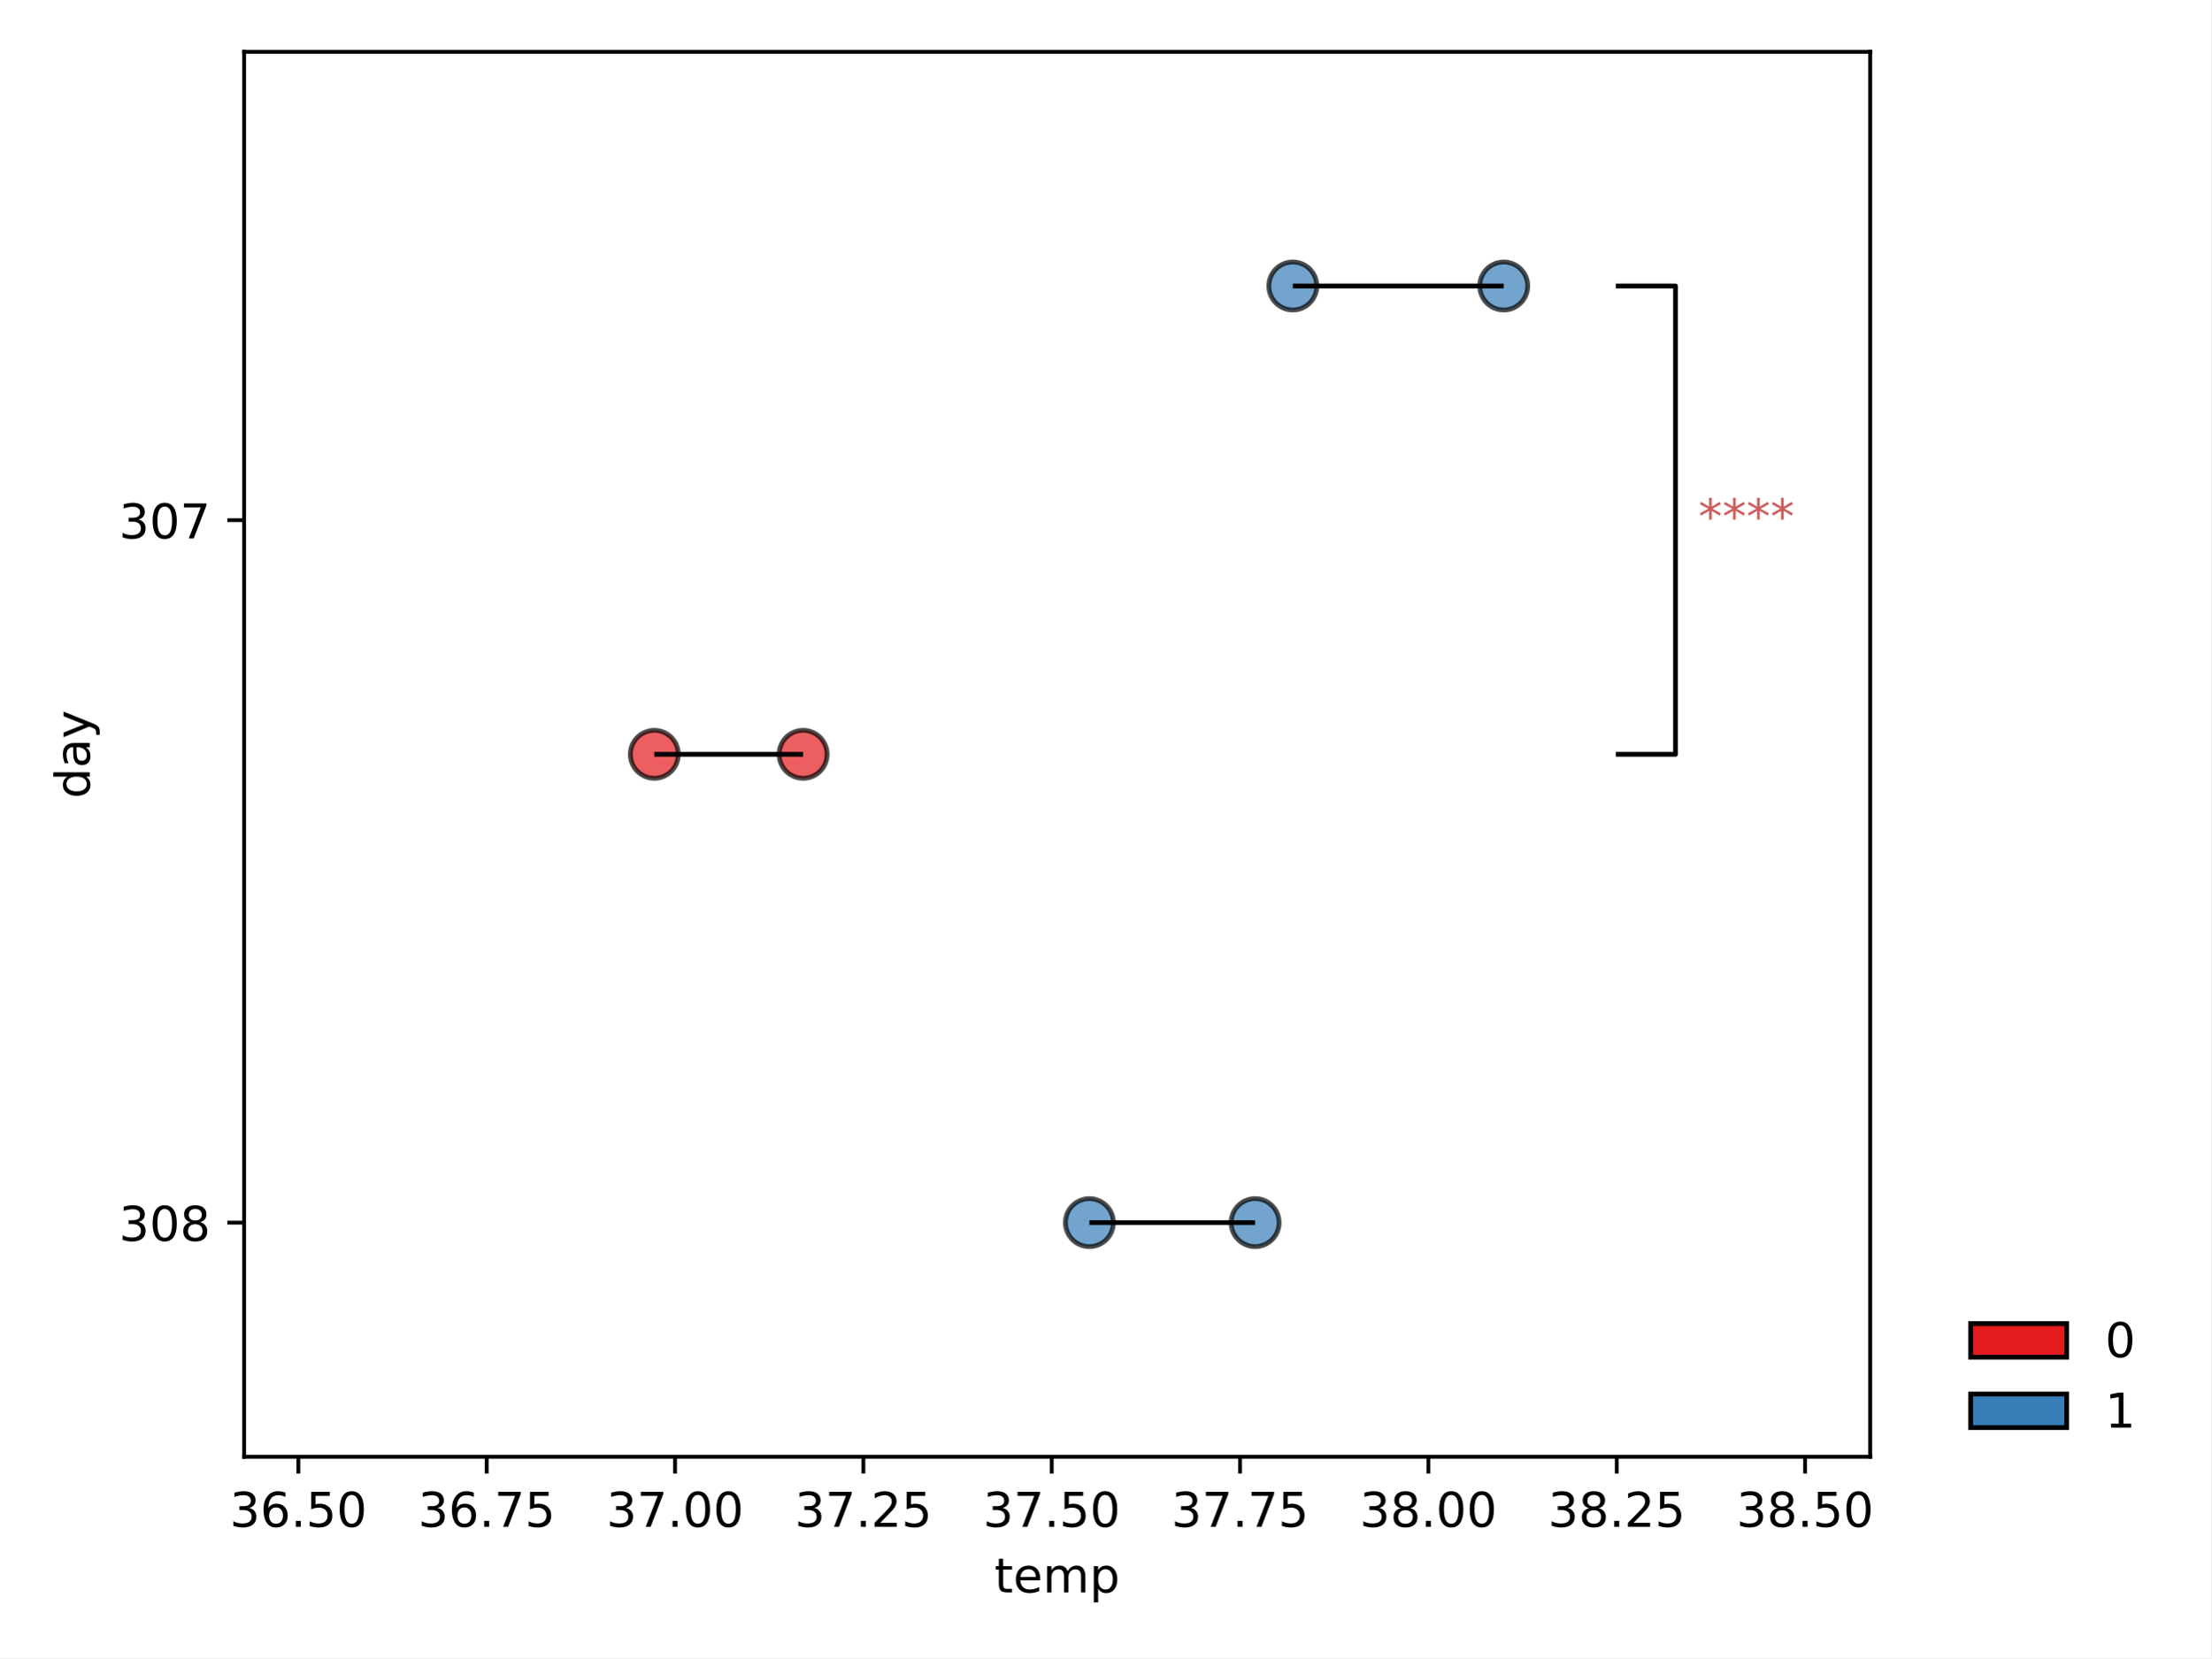
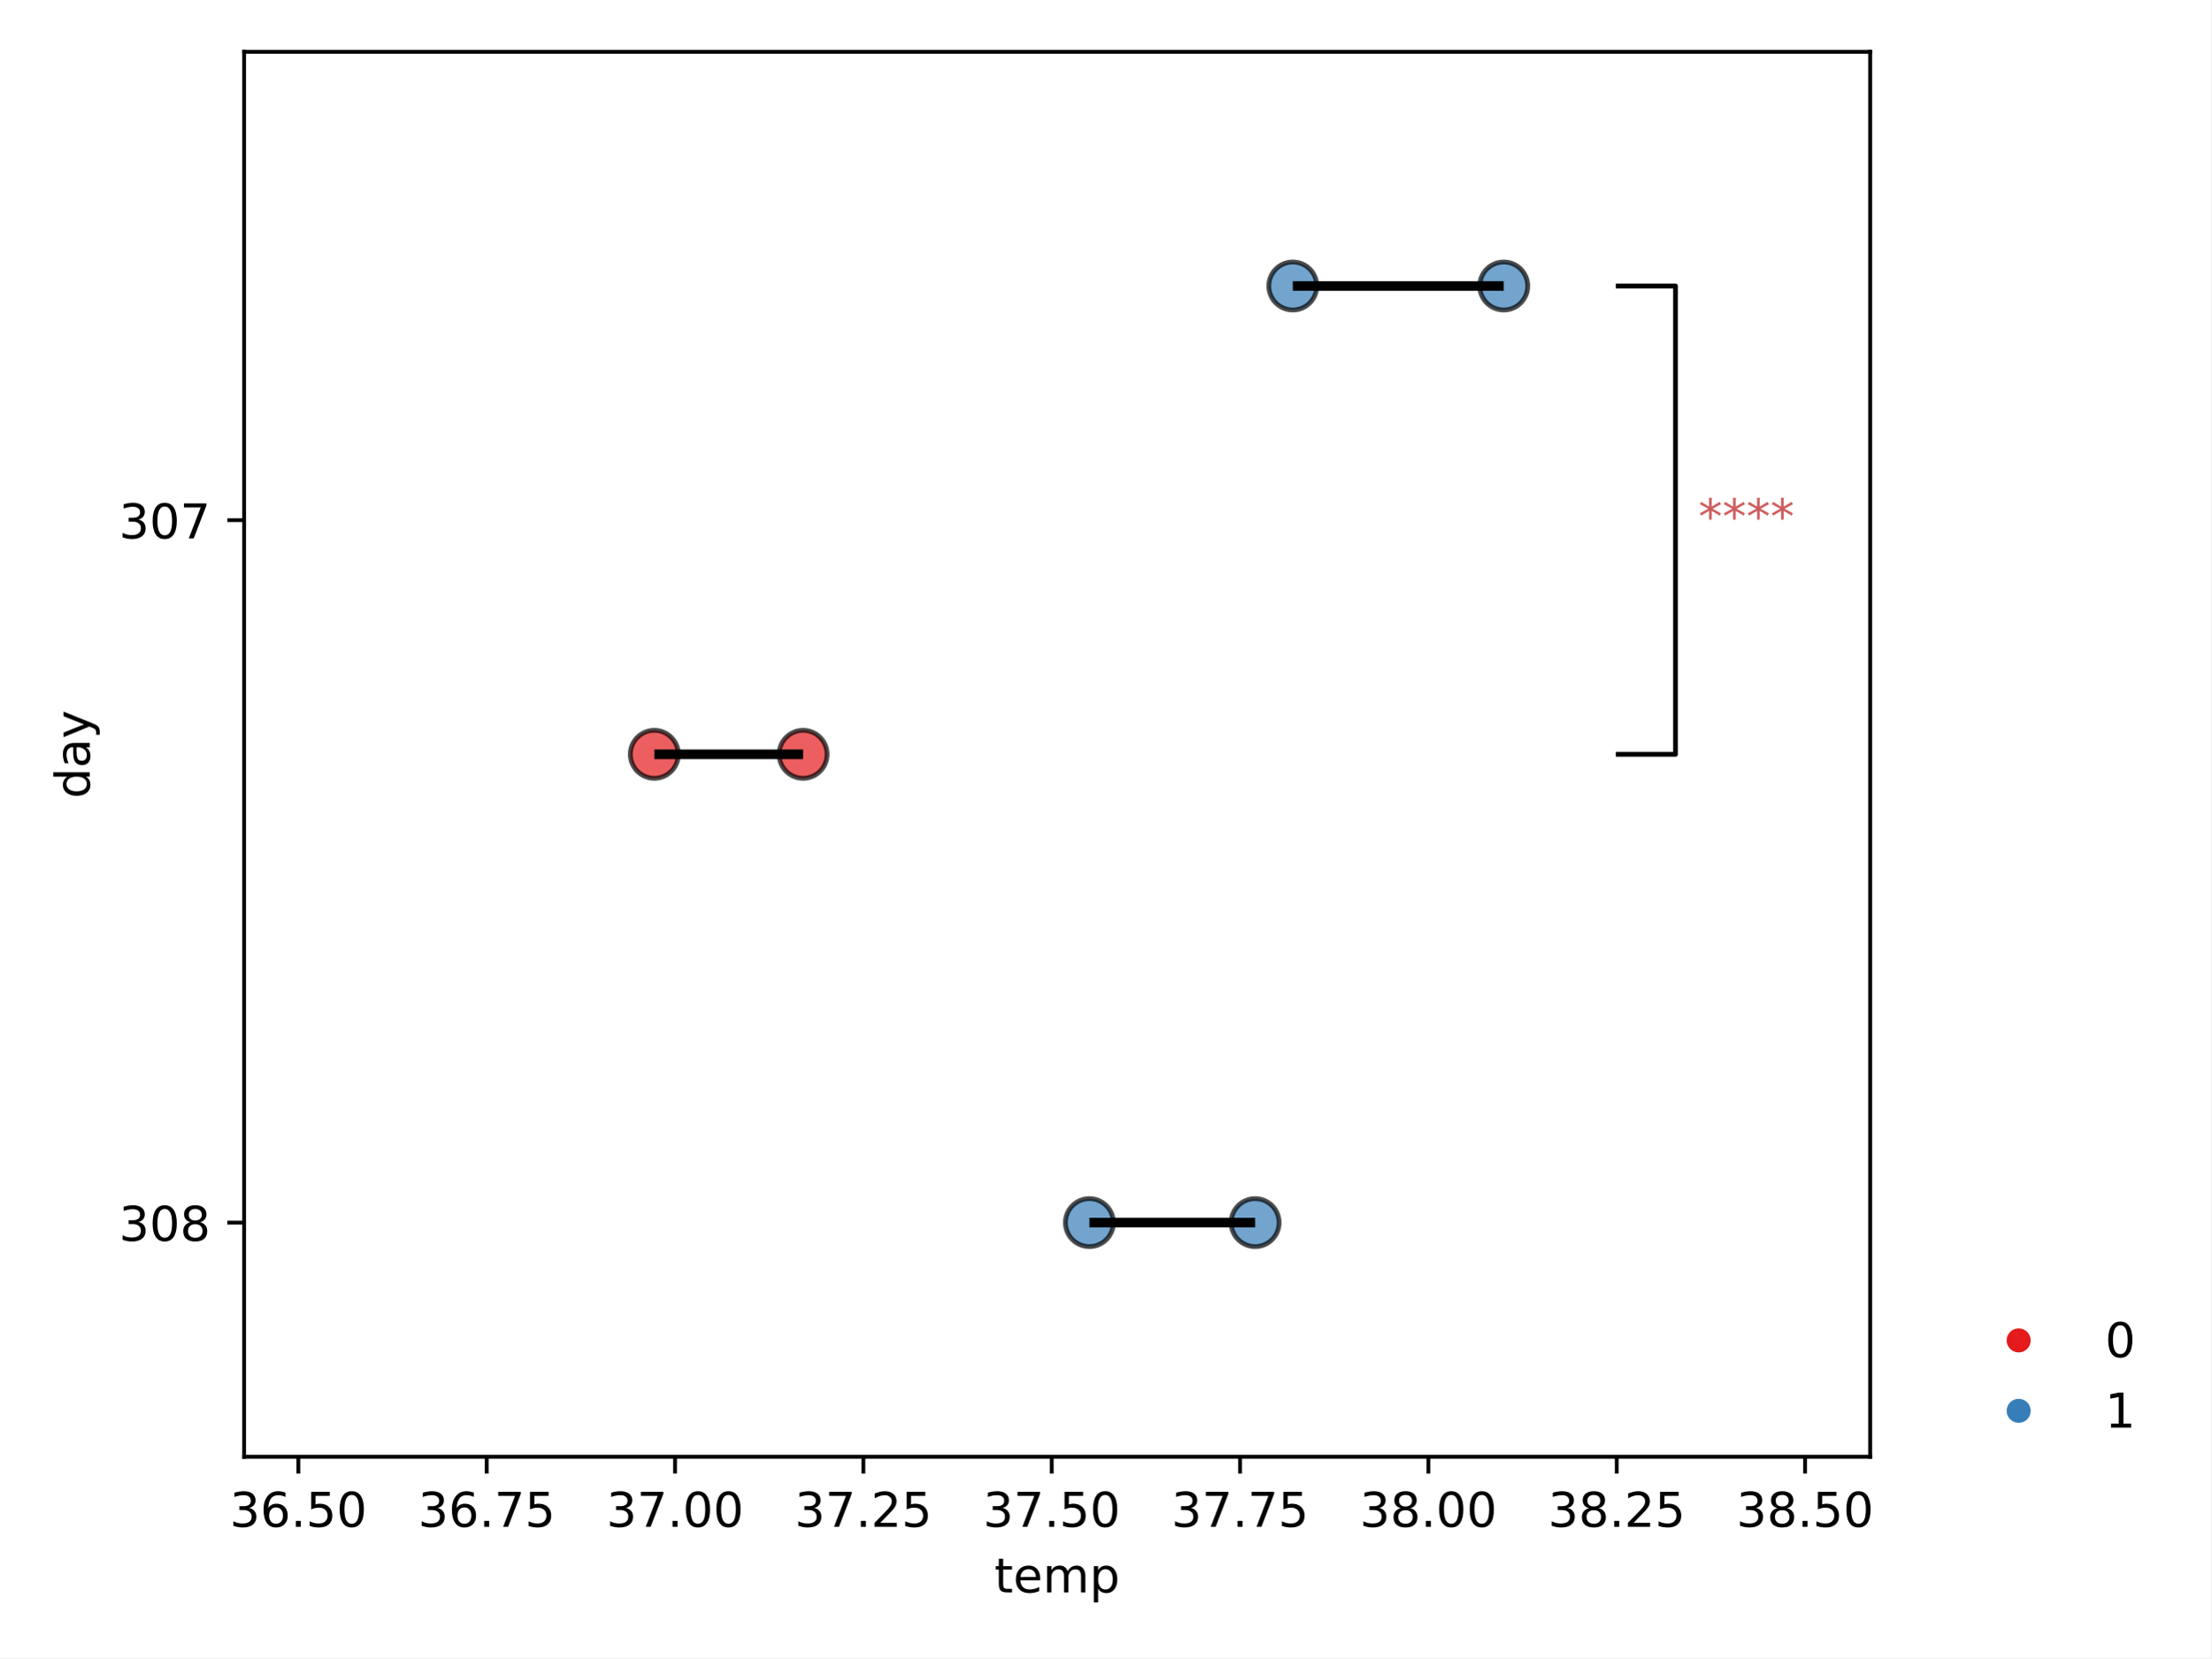
<svg xmlns="http://www.w3.org/2000/svg" xmlns:xlink="http://www.w3.org/1999/xlink" height="345.6pt" version="1.1" viewBox="0 0 460.8 345.6" width="460.8pt">
  <defs>
    <style type="text/css">
*{stroke-linecap:butt;stroke-linejoin:round;}
  </style>
  </defs>
  <g id="figure_1">
    <g id="patch_1">
      <path d="M 0 345.6  L 460.8 345.6  L 460.8 0  L 0 0  z " style="fill:#ffffff;" />
    </g>
    <g id="axes_1">
      <g id="patch_2">
        <path d="M 50.87 303.64  L 389.754 303.64  L 389.754 10.8  L 50.87 10.8  z " style="fill:#ffffff;" />
      </g>
      <g id="PathCollection_1">
        <defs>
-           <path d="M 0 5  C 1.326 5 2.598 4.473 3.536 3.536  C 4.473 2.598 5 1.326 5 0  C 5 -1.326 4.473 -2.598 3.536 -3.536  C 2.598 -4.473 1.326 -5 0 -5  C -1.326 -5 -2.598 -4.473 -3.536 -3.536  C -4.473 -2.598 -5 -1.326 -5 0  C -5 1.326 -4.473 2.598 -3.536 3.536  C -2.598 4.473 -1.326 5 0 5  z " id="mc88452287e" style="stroke:#000000;stroke-opacity:0.7;" />
+           <path d="M 0 5  C 1.326 5 2.598 4.473 3.536 3.536  C 4.473 2.598 5 1.326 5 0  C 5 -1.326 4.473 -2.598 3.536 -3.536  C 2.598 -4.473 1.326 -5 0 -5  C -1.326 -5 -2.598 -4.473 -3.536 -3.536  C -4.473 -2.598 -5 -1.326 -5 0  C -5 1.326 -4.473 2.598 -3.536 3.536  C -2.598 4.473 -1.326 5 0 5  z " id="m93b5e9d692" style="stroke:#000000;stroke-opacity:0.7;" />
        </defs>
-         <g clip-path="url(#pe073f5d0da)">
-           <use style="fill:#377eb8;fill-opacity:0.7;stroke:#000000;stroke-opacity:0.7;" x="227.032" xlink:href="#mc88452287e" y="254.833" />
-           <use style="fill:#377eb8;fill-opacity:0.7;stroke:#000000;stroke-opacity:0.7;" x="261.573" xlink:href="#mc88452287e" y="254.833" />
+         <g clip-path="url(#p6d9bc0dc22)">
+           <use style="fill:#377eb8;fill-opacity:0.7;stroke:#000000;stroke-opacity:0.7;" x="227.032" xlink:href="#m93b5e9d692" y="254.833" />
+           <use style="fill:#377eb8;fill-opacity:0.7;stroke:#000000;stroke-opacity:0.7;" x="261.573" xlink:href="#m93b5e9d692" y="254.833" />
        </g>
      </g>
      <g id="PathCollection_2">
        <defs>
-           <path d="M 0 5  C 1.326 5 2.598 4.473 3.536 3.536  C 4.473 2.598 5 1.326 5 0  C 5 -1.326 4.473 -2.598 3.536 -3.536  C 2.598 -4.473 1.326 -5 0 -5  C -1.326 -5 -2.598 -4.473 -3.536 -3.536  C -4.473 -2.598 -5 -1.326 -5 0  C -5 1.326 -4.473 2.598 -3.536 3.536  C -2.598 4.473 -1.326 5 0 5  z " id="mb4279dfd6c" style="stroke:#000000;stroke-opacity:0.7;" />
+           <path d="M 0 5  C 1.326 5 2.598 4.473 3.536 3.536  C 4.473 2.598 5 1.326 5 0  C 5 -1.326 4.473 -2.598 3.536 -3.536  C 2.598 -4.473 1.326 -5 0 -5  C -1.326 -5 -2.598 -4.473 -3.536 -3.536  C -4.473 -2.598 -5 -1.326 -5 0  C -5 1.326 -4.473 2.598 -3.536 3.536  C -2.598 4.473 -1.326 5 0 5  z " id="m8e03b56d2f" style="stroke:#000000;stroke-opacity:0.7;" />
        </defs>
-         <g clip-path="url(#pe073f5d0da)">
-           <use style="fill:#e41a1c;fill-opacity:0.7;stroke:#000000;stroke-opacity:0.7;" x="136.36" xlink:href="#mb4279dfd6c" y="157.22" />
-           <use style="fill:#e41a1c;fill-opacity:0.7;stroke:#000000;stroke-opacity:0.7;" x="167.369" xlink:href="#mb4279dfd6c" y="157.22" />
+         <g clip-path="url(#p6d9bc0dc22)">
+           <use style="fill:#e41a1c;fill-opacity:0.7;stroke:#000000;stroke-opacity:0.7;" x="136.36" xlink:href="#m8e03b56d2f" y="157.22" />
+           <use style="fill:#e41a1c;fill-opacity:0.7;stroke:#000000;stroke-opacity:0.7;" x="167.369" xlink:href="#m8e03b56d2f" y="157.22" />
        </g>
      </g>
      <g id="PathCollection_3">
-         <g clip-path="url(#pe073f5d0da)">
-           <use style="fill:#377eb8;fill-opacity:0.7;stroke:#000000;stroke-opacity:0.7;" x="269.424" xlink:href="#mc88452287e" y="59.607" />
-           <use style="fill:#377eb8;fill-opacity:0.7;stroke:#000000;stroke-opacity:0.7;" x="313.386" xlink:href="#mc88452287e" y="59.607" />
+         <g clip-path="url(#p6d9bc0dc22)">
+           <use style="fill:#377eb8;fill-opacity:0.7;stroke:#000000;stroke-opacity:0.7;" x="269.424" xlink:href="#m93b5e9d692" y="59.607" />
+           <use style="fill:#377eb8;fill-opacity:0.7;stroke:#000000;stroke-opacity:0.7;" x="313.386" xlink:href="#m93b5e9d692" y="59.607" />
        </g>
      </g>
      <g id="matplotlib.axis_1">
        <g id="xtick_1">
          <g id="line2d_1">
            <defs>
-               <path d="M 0 0  L 0 3.5  " id="m161fb39356" style="stroke:#000000;stroke-width:0.8;" />
-             </defs>
-             <g>
-               <use style="stroke:#000000;stroke-width:0.8;" x="62.175" xlink:href="#m161fb39356" y="303.64" />
+               <path d="M 0 0  L 0 3.5  " id="m861c8d8073" style="stroke:#000000;stroke-width:0.8;" />
+             </defs>
+             <g>
+               <use style="stroke:#000000;stroke-width:0.8;" x="62.175" xlink:href="#m861c8d8073" y="303.64" />
            </g>
          </g>
          <g id="text_1">
            <defs>
              <path d="M 40.578 39.312  Q 47.656 37.797 51.625 33  Q 55.609 28.219 55.609 21.188  Q 55.609 10.406 48.188 4.484  Q 40.766 -1.422 27.094 -1.422  Q 22.516 -1.422 17.656 -0.516  Q 12.797 0.391 7.625 2.203  L 7.625 11.719  Q 11.719 9.328 16.594 8.109  Q 21.484 6.891 26.812 6.891  Q 36.078 6.891 40.938 10.547  Q 45.797 14.203 45.797 21.188  Q 45.797 27.641 41.281 31.266  Q 36.766 34.906 28.719 34.906  L 20.219 34.906  L 20.219 43.016  L 29.109 43.016  Q 36.375 43.016 40.234 45.922  Q 44.094 48.828 44.094 54.297  Q 44.094 59.906 40.109 62.906  Q 36.141 65.922 28.719 65.922  Q 24.656 65.922 20.016 65.031  Q 15.375 64.156 9.812 62.312  L 9.812 71.094  Q 15.438 72.656 20.344 73.438  Q 25.25 74.219 29.594 74.219  Q 40.828 74.219 47.359 69.109  Q 53.906 64.016 53.906 55.328  Q 53.906 49.266 50.438 45.094  Q 46.969 40.922 40.578 39.312  z " id="DejaVuSans-51" />
              <path d="M 33.016 40.375  Q 26.375 40.375 22.484 35.828  Q 18.609 31.297 18.609 23.391  Q 18.609 15.531 22.484 10.953  Q 26.375 6.391 33.016 6.391  Q 39.656 6.391 43.531 10.953  Q 47.406 15.531 47.406 23.391  Q 47.406 31.297 43.531 35.828  Q 39.656 40.375 33.016 40.375  z M 52.594 71.297  L 52.594 62.312  Q 48.875 64.062 45.094 64.984  Q 41.312 65.922 37.594 65.922  Q 27.828 65.922 22.672 59.328  Q 17.531 52.734 16.797 39.406  Q 19.672 43.656 24.016 45.922  Q 28.375 48.188 33.594 48.188  Q 44.578 48.188 50.953 41.516  Q 57.328 34.859 57.328 23.391  Q 57.328 12.156 50.688 5.359  Q 44.047 -1.422 33.016 -1.422  Q 20.359 -1.422 13.672 8.266  Q 6.984 17.969 6.984 36.375  Q 6.984 53.656 15.188 63.938  Q 23.391 74.219 37.203 74.219  Q 40.922 74.219 44.703 73.484  Q 48.484 72.75 52.594 71.297  z " id="DejaVuSans-54" />
              <path d="M 10.688 12.406  L 21 12.406  L 21 0  L 10.688 0  z " id="DejaVuSans-46" />
              <path d="M 10.797 72.906  L 49.516 72.906  L 49.516 64.594  L 19.828 64.594  L 19.828 46.734  Q 21.969 47.469 24.109 47.828  Q 26.266 48.188 28.422 48.188  Q 40.625 48.188 47.75 41.5  Q 54.891 34.812 54.891 23.391  Q 54.891 11.625 47.562 5.094  Q 40.234 -1.422 26.906 -1.422  Q 22.312 -1.422 17.547 -0.641  Q 12.797 0.141 7.719 1.703  L 7.719 11.625  Q 12.109 9.234 16.797 8.062  Q 21.484 6.891 26.703 6.891  Q 35.156 6.891 40.078 11.328  Q 45.016 15.766 45.016 23.391  Q 45.016 31 40.078 35.438  Q 35.156 39.891 26.703 39.891  Q 22.75 39.891 18.812 39.016  Q 14.891 38.141 10.797 36.281  z " id="DejaVuSans-53" />
              <path d="M 31.781 66.406  Q 24.172 66.406 20.328 58.906  Q 16.5 51.422 16.5 36.375  Q 16.5 21.391 20.328 13.891  Q 24.172 6.391 31.781 6.391  Q 39.453 6.391 43.281 13.891  Q 47.125 21.391 47.125 36.375  Q 47.125 51.422 43.281 58.906  Q 39.453 66.406 31.781 66.406  z M 31.781 74.219  Q 44.047 74.219 50.516 64.516  Q 56.984 54.828 56.984 36.375  Q 56.984 17.969 50.516 8.266  Q 44.047 -1.422 31.781 -1.422  Q 19.531 -1.422 13.062 8.266  Q 6.594 17.969 6.594 36.375  Q 6.594 54.828 13.062 64.516  Q 19.531 74.219 31.781 74.219  z " id="DejaVuSans-48" />
            </defs>
            <g transform="translate(47.86044 318.2384)scale(0.1 -0.1)">
              <use xlink:href="#DejaVuSans-51" />
              <use x="63.623" xlink:href="#DejaVuSans-54" />
              <use x="127.246" xlink:href="#DejaVuSans-46" />
              <use x="159.033" xlink:href="#DejaVuSans-53" />
              <use x="222.656" xlink:href="#DejaVuSans-48" />
            </g>
          </g>
        </g>
        <g id="xtick_2">
          <g id="line2d_2">
            <g>
-               <use style="stroke:#000000;stroke-width:0.8;" x="101.426" xlink:href="#m161fb39356" y="303.64" />
+               <use style="stroke:#000000;stroke-width:0.8;" x="101.426" xlink:href="#m861c8d8073" y="303.64" />
            </g>
          </g>
          <g id="text_2">
            <defs>
              <path d="M 8.203 72.906  L 55.078 72.906  L 55.078 68.703  L 28.609 0  L 18.312 0  L 43.219 64.594  L 8.203 64.594  z " id="DejaVuSans-55" />
            </defs>
            <g transform="translate(87.11221 318.2384)scale(0.1 -0.1)">
              <use xlink:href="#DejaVuSans-51" />
              <use x="63.623" xlink:href="#DejaVuSans-54" />
              <use x="127.246" xlink:href="#DejaVuSans-46" />
              <use x="159.033" xlink:href="#DejaVuSans-55" />
              <use x="222.656" xlink:href="#DejaVuSans-53" />
            </g>
          </g>
        </g>
        <g id="xtick_3">
          <g id="line2d_3">
            <g>
-               <use style="stroke:#000000;stroke-width:0.8;" x="140.678" xlink:href="#m161fb39356" y="303.64" />
+               <use style="stroke:#000000;stroke-width:0.8;" x="140.678" xlink:href="#m861c8d8073" y="303.64" />
            </g>
          </g>
          <g id="text_3">
            <g transform="translate(126.364 318.2384)scale(0.1 -0.1)">
              <use xlink:href="#DejaVuSans-51" />
              <use x="63.623" xlink:href="#DejaVuSans-55" />
              <use x="127.246" xlink:href="#DejaVuSans-46" />
              <use x="159.033" xlink:href="#DejaVuSans-48" />
              <use x="222.656" xlink:href="#DejaVuSans-48" />
            </g>
          </g>
        </g>
        <g id="xtick_4">
          <g id="line2d_4">
            <g>
-               <use style="stroke:#000000;stroke-width:0.8;" x="179.93" xlink:href="#m161fb39356" y="303.64" />
+               <use style="stroke:#000000;stroke-width:0.8;" x="179.93" xlink:href="#m861c8d8073" y="303.64" />
            </g>
          </g>
          <g id="text_4">
            <defs>
              <path d="M 19.188 8.297  L 53.609 8.297  L 53.609 0  L 7.328 0  L 7.328 8.297  Q 12.938 14.109 22.625 23.891  Q 32.328 33.688 34.812 36.531  Q 39.547 41.844 41.422 45.531  Q 43.312 49.219 43.312 52.781  Q 43.312 58.594 39.234 62.25  Q 35.156 65.922 28.609 65.922  Q 23.969 65.922 18.812 64.312  Q 13.672 62.703 7.812 59.422  L 7.812 69.391  Q 13.766 71.781 18.938 73  Q 24.125 74.219 28.422 74.219  Q 39.75 74.219 46.484 68.547  Q 53.219 62.891 53.219 53.422  Q 53.219 48.922 51.531 44.891  Q 49.859 40.875 45.406 35.406  Q 44.188 33.984 37.641 27.219  Q 31.109 20.453 19.188 8.297  z " id="DejaVuSans-50" />
            </defs>
            <g transform="translate(165.6157 318.2384)scale(0.1 -0.1)">
              <use xlink:href="#DejaVuSans-51" />
              <use x="63.623" xlink:href="#DejaVuSans-55" />
              <use x="127.246" xlink:href="#DejaVuSans-46" />
              <use x="159.033" xlink:href="#DejaVuSans-50" />
              <use x="222.656" xlink:href="#DejaVuSans-53" />
            </g>
          </g>
        </g>
        <g id="xtick_5">
          <g id="line2d_5">
            <g>
-               <use style="stroke:#000000;stroke-width:0.8;" x="219.182" xlink:href="#m161fb39356" y="303.64" />
+               <use style="stroke:#000000;stroke-width:0.8;" x="219.182" xlink:href="#m861c8d8073" y="303.64" />
            </g>
          </g>
          <g id="text_5">
            <g transform="translate(204.8675 318.2384)scale(0.1 -0.1)">
              <use xlink:href="#DejaVuSans-51" />
              <use x="63.623" xlink:href="#DejaVuSans-55" />
              <use x="127.246" xlink:href="#DejaVuSans-46" />
              <use x="159.033" xlink:href="#DejaVuSans-53" />
              <use x="222.656" xlink:href="#DejaVuSans-48" />
            </g>
          </g>
        </g>
        <g id="xtick_6">
          <g id="line2d_6">
            <g>
-               <use style="stroke:#000000;stroke-width:0.8;" x="258.433" xlink:href="#m161fb39356" y="303.64" />
+               <use style="stroke:#000000;stroke-width:0.8;" x="258.433" xlink:href="#m861c8d8073" y="303.64" />
            </g>
          </g>
          <g id="text_6">
            <g transform="translate(244.1192 318.2384)scale(0.1 -0.1)">
              <use xlink:href="#DejaVuSans-51" />
              <use x="63.623" xlink:href="#DejaVuSans-55" />
              <use x="127.246" xlink:href="#DejaVuSans-46" />
              <use x="159.033" xlink:href="#DejaVuSans-55" />
              <use x="222.656" xlink:href="#DejaVuSans-53" />
            </g>
          </g>
        </g>
        <g id="xtick_7">
          <g id="line2d_7">
            <g>
-               <use style="stroke:#000000;stroke-width:0.8;" x="297.685" xlink:href="#m161fb39356" y="303.64" />
+               <use style="stroke:#000000;stroke-width:0.8;" x="297.685" xlink:href="#m861c8d8073" y="303.64" />
            </g>
          </g>
          <g id="text_7">
            <defs>
              <path d="M 31.781 34.625  Q 24.75 34.625 20.719 30.859  Q 16.703 27.094 16.703 20.516  Q 16.703 13.922 20.719 10.156  Q 24.75 6.391 31.781 6.391  Q 38.812 6.391 42.859 10.172  Q 46.922 13.969 46.922 20.516  Q 46.922 27.094 42.891 30.859  Q 38.875 34.625 31.781 34.625  z M 21.922 38.812  Q 15.578 40.375 12.031 44.719  Q 8.5 49.078 8.5 55.328  Q 8.5 64.062 14.719 69.141  Q 20.953 74.219 31.781 74.219  Q 42.672 74.219 48.875 69.141  Q 55.078 64.062 55.078 55.328  Q 55.078 49.078 51.531 44.719  Q 48 40.375 41.703 38.812  Q 48.828 37.156 52.797 32.312  Q 56.781 27.484 56.781 20.516  Q 56.781 9.906 50.312 4.234  Q 43.844 -1.422 31.781 -1.422  Q 19.734 -1.422 13.25 4.234  Q 6.781 9.906 6.781 20.516  Q 6.781 27.484 10.781 32.312  Q 14.797 37.156 21.922 38.812  z M 18.312 54.391  Q 18.312 48.734 21.844 45.562  Q 25.391 42.391 31.781 42.391  Q 38.141 42.391 41.719 45.562  Q 45.312 48.734 45.312 54.391  Q 45.312 60.062 41.719 63.234  Q 38.141 66.406 31.781 66.406  Q 25.391 66.406 21.844 63.234  Q 18.312 60.062 18.312 54.391  z " id="DejaVuSans-56" />
            </defs>
            <g transform="translate(283.371 318.2384)scale(0.1 -0.1)">
              <use xlink:href="#DejaVuSans-51" />
              <use x="63.623" xlink:href="#DejaVuSans-56" />
              <use x="127.246" xlink:href="#DejaVuSans-46" />
              <use x="159.033" xlink:href="#DejaVuSans-48" />
              <use x="222.656" xlink:href="#DejaVuSans-48" />
            </g>
          </g>
        </g>
        <g id="xtick_8">
          <g id="line2d_8">
            <g>
-               <use style="stroke:#000000;stroke-width:0.8;" x="336.937" xlink:href="#m161fb39356" y="303.64" />
+               <use style="stroke:#000000;stroke-width:0.8;" x="336.937" xlink:href="#m861c8d8073" y="303.64" />
            </g>
          </g>
          <g id="text_8">
            <g transform="translate(322.6228 318.2384)scale(0.1 -0.1)">
              <use xlink:href="#DejaVuSans-51" />
              <use x="63.623" xlink:href="#DejaVuSans-56" />
              <use x="127.246" xlink:href="#DejaVuSans-46" />
              <use x="159.033" xlink:href="#DejaVuSans-50" />
              <use x="222.656" xlink:href="#DejaVuSans-53" />
            </g>
          </g>
        </g>
        <g id="xtick_9">
          <g id="line2d_9">
            <g>
-               <use style="stroke:#000000;stroke-width:0.8;" x="376.189" xlink:href="#m161fb39356" y="303.64" />
+               <use style="stroke:#000000;stroke-width:0.8;" x="376.189" xlink:href="#m861c8d8073" y="303.64" />
            </g>
          </g>
          <g id="text_9">
            <g transform="translate(361.8745 318.2384)scale(0.1 -0.1)">
              <use xlink:href="#DejaVuSans-51" />
              <use x="63.623" xlink:href="#DejaVuSans-56" />
              <use x="127.246" xlink:href="#DejaVuSans-46" />
              <use x="159.033" xlink:href="#DejaVuSans-53" />
              <use x="222.656" xlink:href="#DejaVuSans-48" />
            </g>
          </g>
        </g>
        <g id="text_10">
          <defs>
            <path d="M 18.312 70.219  L 18.312 54.688  L 36.812 54.688  L 36.812 47.703  L 18.312 47.703  L 18.312 18.016  Q 18.312 11.328 20.141 9.422  Q 21.969 7.516 27.594 7.516  L 36.812 7.516  L 36.812 0  L 27.594 0  Q 17.188 0 13.234 3.875  Q 9.281 7.766 9.281 18.016  L 9.281 47.703  L 2.688 47.703  L 2.688 54.688  L 9.281 54.688  L 9.281 70.219  z " id="DejaVuSans-116" />
            <path d="M 56.203 29.594  L 56.203 25.203  L 14.891 25.203  Q 15.484 15.922 20.484 11.062  Q 25.484 6.203 34.422 6.203  Q 39.594 6.203 44.453 7.469  Q 49.312 8.734 54.109 11.281  L 54.109 2.781  Q 49.266 0.734 44.188 -0.344  Q 39.109 -1.422 33.891 -1.422  Q 20.797 -1.422 13.156 6.188  Q 5.516 13.812 5.516 26.812  Q 5.516 40.234 12.766 48.109  Q 20.016 56 32.328 56  Q 43.359 56 49.781 48.891  Q 56.203 41.797 56.203 29.594  z M 47.219 32.234  Q 47.125 39.594 43.094 43.984  Q 39.062 48.391 32.422 48.391  Q 24.906 48.391 20.391 44.141  Q 15.875 39.891 15.188 32.172  z " id="DejaVuSans-101" />
            <path d="M 52 44.188  Q 55.375 50.25 60.062 53.125  Q 64.75 56 71.094 56  Q 79.641 56 84.281 50.016  Q 88.922 44.047 88.922 33.016  L 88.922 0  L 79.891 0  L 79.891 32.719  Q 79.891 40.578 77.094 44.375  Q 74.312 48.188 68.609 48.188  Q 61.625 48.188 57.562 43.547  Q 53.516 38.922 53.516 30.906  L 53.516 0  L 44.484 0  L 44.484 32.719  Q 44.484 40.625 41.703 44.406  Q 38.922 48.188 33.109 48.188  Q 26.219 48.188 22.156 43.531  Q 18.109 38.875 18.109 30.906  L 18.109 0  L 9.078 0  L 9.078 54.688  L 18.109 54.688  L 18.109 46.188  Q 21.188 51.219 25.484 53.609  Q 29.781 56 35.688 56  Q 41.656 56 45.828 52.969  Q 50 49.953 52 44.188  z " id="DejaVuSans-109" />
            <path d="M 18.109 8.203  L 18.109 -20.797  L 9.078 -20.797  L 9.078 54.688  L 18.109 54.688  L 18.109 46.391  Q 20.953 51.266 25.266 53.625  Q 29.594 56 35.594 56  Q 45.562 56 51.781 48.094  Q 58.016 40.188 58.016 27.297  Q 58.016 14.406 51.781 6.484  Q 45.562 -1.422 35.594 -1.422  Q 29.594 -1.422 25.266 0.953  Q 20.953 3.328 18.109 8.203  z M 48.688 27.297  Q 48.688 37.203 44.609 42.844  Q 40.531 48.484 33.406 48.484  Q 26.266 48.484 22.188 42.844  Q 18.109 37.203 18.109 27.297  Q 18.109 17.391 22.188 11.75  Q 26.266 6.109 33.406 6.109  Q 40.531 6.109 44.609 11.75  Q 48.688 17.391 48.688 27.297  z " id="DejaVuSans-112" />
          </defs>
          <g transform="translate(207.2308 331.9166)scale(0.1 -0.1)">
            <use xlink:href="#DejaVuSans-116" />
            <use x="39.209" xlink:href="#DejaVuSans-101" />
            <use x="100.732" xlink:href="#DejaVuSans-109" />
            <use x="198.145" xlink:href="#DejaVuSans-112" />
          </g>
        </g>
      </g>
      <g id="matplotlib.axis_2">
        <g id="ytick_1">
          <g id="line2d_10">
            <defs>
-               <path d="M 0 0  L -3.5 0  " id="m9c9effc795" style="stroke:#000000;stroke-width:0.8;" />
-             </defs>
-             <g>
-               <use style="stroke:#000000;stroke-width:0.8;" x="50.87" xlink:href="#m9c9effc795" y="254.833" />
+               <path d="M 0 0  L -3.5 0  " id="mfffc6a6604" style="stroke:#000000;stroke-width:0.8;" />
+             </defs>
+             <g>
+               <use style="stroke:#000000;stroke-width:0.8;" x="50.87" xlink:href="#mfffc6a6604" y="254.833" />
            </g>
          </g>
          <g id="text_11">
            <g transform="translate(24.7825 258.6326)scale(0.1 -0.1)">
              <use xlink:href="#DejaVuSans-51" />
              <use x="63.623" xlink:href="#DejaVuSans-48" />
              <use x="127.246" xlink:href="#DejaVuSans-56" />
            </g>
          </g>
        </g>
        <g id="ytick_2">
          <g id="line2d_11">
            <g>
-               <use style="stroke:#000000;stroke-width:0.8;" x="50.87" xlink:href="#m9c9effc795" y="108.413" />
+               <use style="stroke:#000000;stroke-width:0.8;" x="50.87" xlink:href="#mfffc6a6604" y="108.413" />
            </g>
          </g>
          <g id="text_12">
            <g transform="translate(24.7825 112.2126)scale(0.1 -0.1)">
              <use xlink:href="#DejaVuSans-51" />
              <use x="63.623" xlink:href="#DejaVuSans-48" />
              <use x="127.246" xlink:href="#DejaVuSans-55" />
            </g>
          </g>
        </g>
        <g id="text_13">
          <defs>
            <path d="M 45.406 46.391  L 45.406 75.984  L 54.391 75.984  L 54.391 0  L 45.406 0  L 45.406 8.203  Q 42.578 3.328 38.25 0.953  Q 33.938 -1.422 27.875 -1.422  Q 17.969 -1.422 11.734 6.484  Q 5.516 14.406 5.516 27.297  Q 5.516 40.188 11.734 48.094  Q 17.969 56 27.875 56  Q 33.938 56 38.25 53.625  Q 42.578 51.266 45.406 46.391  z M 14.797 27.297  Q 14.797 17.391 18.875 11.75  Q 22.953 6.109 30.078 6.109  Q 37.203 6.109 41.297 11.75  Q 45.406 17.391 45.406 27.297  Q 45.406 37.203 41.297 42.844  Q 37.203 48.484 30.078 48.484  Q 22.953 48.484 18.875 42.844  Q 14.797 37.203 14.797 27.297  z " id="DejaVuSans-100" />
            <path d="M 34.281 27.484  Q 23.391 27.484 19.188 25  Q 14.984 22.516 14.984 16.5  Q 14.984 11.719 18.141 8.906  Q 21.297 6.109 26.703 6.109  Q 34.188 6.109 38.703 11.406  Q 43.219 16.703 43.219 25.484  L 43.219 27.484  z M 52.203 31.203  L 52.203 0  L 43.219 0  L 43.219 8.297  Q 40.141 3.328 35.547 0.953  Q 30.953 -1.422 24.312 -1.422  Q 15.922 -1.422 10.953 3.297  Q 6 8.016 6 15.922  Q 6 25.141 12.172 29.828  Q 18.359 34.516 30.609 34.516  L 43.219 34.516  L 43.219 35.406  Q 43.219 41.609 39.141 45  Q 35.062 48.391 27.688 48.391  Q 23 48.391 18.547 47.266  Q 14.109 46.141 10.016 43.891  L 10.016 52.203  Q 14.938 54.109 19.578 55.047  Q 24.219 56 28.609 56  Q 40.484 56 46.344 49.844  Q 52.203 43.703 52.203 31.203  z " id="DejaVuSans-97" />
            <path d="M 32.172 -5.078  Q 28.375 -14.844 24.75 -17.812  Q 21.141 -20.797 15.094 -20.797  L 7.906 -20.797  L 7.906 -13.281  L 13.188 -13.281  Q 16.891 -13.281 18.938 -11.516  Q 21 -9.766 23.484 -3.219  L 25.094 0.875  L 2.984 54.688  L 12.5 54.688  L 29.594 11.922  L 46.688 54.688  L 56.203 54.688  z " id="DejaVuSans-121" />
          </defs>
          <g transform="translate(18.70281 166.4177)rotate(-90)scale(0.1 -0.1)">
            <use xlink:href="#DejaVuSans-100" />
            <use x="63.477" xlink:href="#DejaVuSans-97" />
            <use x="124.756" xlink:href="#DejaVuSans-121" />
          </g>
        </g>
      </g>
      <g id="LineCollection_1">
-         <path clip-path="url(#pe073f5d0da)" d="M 227.032 254.833  L 261.573 254.833  " style="fill:none;stroke:#000000;" />
+         <path clip-path="url(#p6d9bc0dc22)" d="M 227.032 254.833  L 261.573 254.833  " style="fill:none;stroke:#000000;stroke-width:2;" />
      </g>
      <g id="LineCollection_2">
-         <path clip-path="url(#pe073f5d0da)" d="M 136.36 157.22  L 167.369 157.22  " style="fill:none;stroke:#000000;" />
+         <path clip-path="url(#p6d9bc0dc22)" d="M 136.36 157.22  L 167.369 157.22  " style="fill:none;stroke:#000000;stroke-width:2;" />
      </g>
      <g id="LineCollection_3">
-         <path clip-path="url(#pe073f5d0da)" d="M 269.424 59.607  L 313.386 59.607  " style="fill:none;stroke:#000000;" />
+         <path clip-path="url(#p6d9bc0dc22)" d="M 269.424 59.607  L 313.386 59.607  " style="fill:none;stroke:#000000;stroke-width:2;" />
      </g>
      <g id="line2d_12">
-         <path clip-path="url(#pe073f5d0da)" d="M 337.251 157.22  L 349.183 157.22  L 349.183 59.607  L 337.251 59.607  " style="fill:none;stroke:#000000;stroke-linecap:square;" />
+         <path clip-path="url(#p6d9bc0dc22)" d="M 337.251 157.22  L 349.183 157.22  L 349.183 59.607  L 337.251 59.607  " style="fill:none;stroke:#000000;stroke-linecap:square;" />
      </g>
      <g id="patch_3">
        <path d="M 50.87 303.64  L 50.87 10.8  " style="fill:none;stroke:#000000;stroke-linecap:square;stroke-linejoin:miter;stroke-width:0.8;" />
      </g>
      <g id="patch_4">
        <path d="M 389.754 303.64  L 389.754 10.8  " style="fill:none;stroke:#000000;stroke-linecap:square;stroke-linejoin:miter;stroke-width:0.8;" />
      </g>
      <g id="patch_5">
        <path d="M 50.87 303.64  L 389.754 303.64  " style="fill:none;stroke:#000000;stroke-linecap:square;stroke-linejoin:miter;stroke-width:0.8;" />
      </g>
      <g id="patch_6">
        <path d="M 50.87 10.8  L 389.754 10.8  " style="fill:none;stroke:#000000;stroke-linecap:square;stroke-linejoin:miter;stroke-width:0.8;" />
      </g>
      <g id="text_14">
        <defs>
          <path d="M 47.016 60.891  L 29.5 51.422  L 47.016 41.891  L 44.188 37.109  L 27.781 47.016  L 27.781 28.609  L 22.219 28.609  L 22.219 47.016  L 5.812 37.109  L 2.984 41.891  L 20.516 51.422  L 2.984 60.891  L 5.812 65.719  L 22.219 55.812  L 22.219 74.219  L 27.781 74.219  L 27.781 55.812  L 44.188 65.719  z " id="DejaVuSans-42" />
        </defs>
        <g style="fill:#cd5c5c;" transform="translate(353.9564 111.1727)scale(0.1 -0.1)">
          <use xlink:href="#DejaVuSans-42" />
          <use x="50" xlink:href="#DejaVuSans-42" />
          <use x="100" xlink:href="#DejaVuSans-42" />
          <use x="150" xlink:href="#DejaVuSans-42" />
        </g>
      </g>
      <g id="legend_1">
-         <g id="patch_7">
-           <path d="M 410.698 282.882  L 430.698 282.882  L 430.698 275.882  L 410.698 275.882  z " style="fill:#e41a1c;stroke:#000000;stroke-linejoin:miter;" />
+         <g id="line2d_13">
+           <path d="M 410.698 279.382  L 430.698 279.382  " style="fill:none;stroke:#ffffff;stroke-linecap:square;stroke-width:1.5;" />
+         </g>
+         <g id="line2d_14">
+           <defs>
+             <path d="M 0 3  C 0.796 3 1.559 2.684 2.121 2.121  C 2.684 1.559 3 0.796 3 0  C 3 -0.796 2.684 -1.559 2.121 -2.121  C 1.559 -2.684 0.796 -3 0 -3  C -0.796 -3 -1.559 -2.684 -2.121 -2.121  C -2.684 -1.559 -3 -0.796 -3 0  C -3 0.796 -2.684 1.559 -2.121 2.121  C -1.559 2.684 -0.796 3 0 3  z " id="m42c58b721d" style="stroke:#ffffff;" />
+           </defs>
+           <g>
+             <use style="fill:#e41a1c;stroke:#ffffff;" x="420.698" xlink:href="#m42c58b721d" y="279.382" />
+           </g>
        </g>
        <g id="text_15">
          <g transform="translate(438.6982 282.8822)scale(0.1 -0.1)">
            <use xlink:href="#DejaVuSans-48" />
          </g>
        </g>
-         <g id="patch_8">
-           <path d="M 410.698 297.56  L 430.698 297.56  L 430.698 290.56  L 410.698 290.56  z " style="fill:#377eb8;stroke:#000000;stroke-linejoin:miter;" />
+         <g id="line2d_15">
+           <path d="M 410.698 294.06  L 430.698 294.06  " style="fill:none;stroke:#ffffff;stroke-linecap:square;stroke-width:1.5;" />
+         </g>
+         <g id="line2d_16">
+           <defs>
+             <path d="M 0 3  C 0.796 3 1.559 2.684 2.121 2.121  C 2.684 1.559 3 0.796 3 0  C 3 -0.796 2.684 -1.559 2.121 -2.121  C 1.559 -2.684 0.796 -3 0 -3  C -0.796 -3 -1.559 -2.684 -2.121 -2.121  C -2.684 -1.559 -3 -0.796 -3 0  C -3 0.796 -2.684 1.559 -2.121 2.121  C -1.559 2.684 -0.796 3 0 3  z " id="mb668c923ff" style="stroke:#ffffff;" />
+           </defs>
+           <g>
+             <use style="fill:#377eb8;stroke:#ffffff;" x="420.698" xlink:href="#mb668c923ff" y="294.06" />
+           </g>
        </g>
        <g id="text_16">
          <defs>
            <path d="M 12.406 8.297  L 28.516 8.297  L 28.516 63.922  L 10.984 60.406  L 10.984 69.391  L 28.422 72.906  L 38.281 72.906  L 38.281 8.297  L 54.391 8.297  L 54.391 0  L 12.406 0  z " id="DejaVuSans-49" />
          </defs>
          <g transform="translate(438.6982 297.5603)scale(0.1 -0.1)">
            <use xlink:href="#DejaVuSans-49" />
          </g>
        </g>
      </g>
    </g>
  </g>
  <defs>
-     <clipPath id="pe073f5d0da">
+     <clipPath id="p6d9bc0dc22">
      <rect height="292.84" width="338.884" x="50.87" y="10.8" />
    </clipPath>
  </defs>
</svg>
